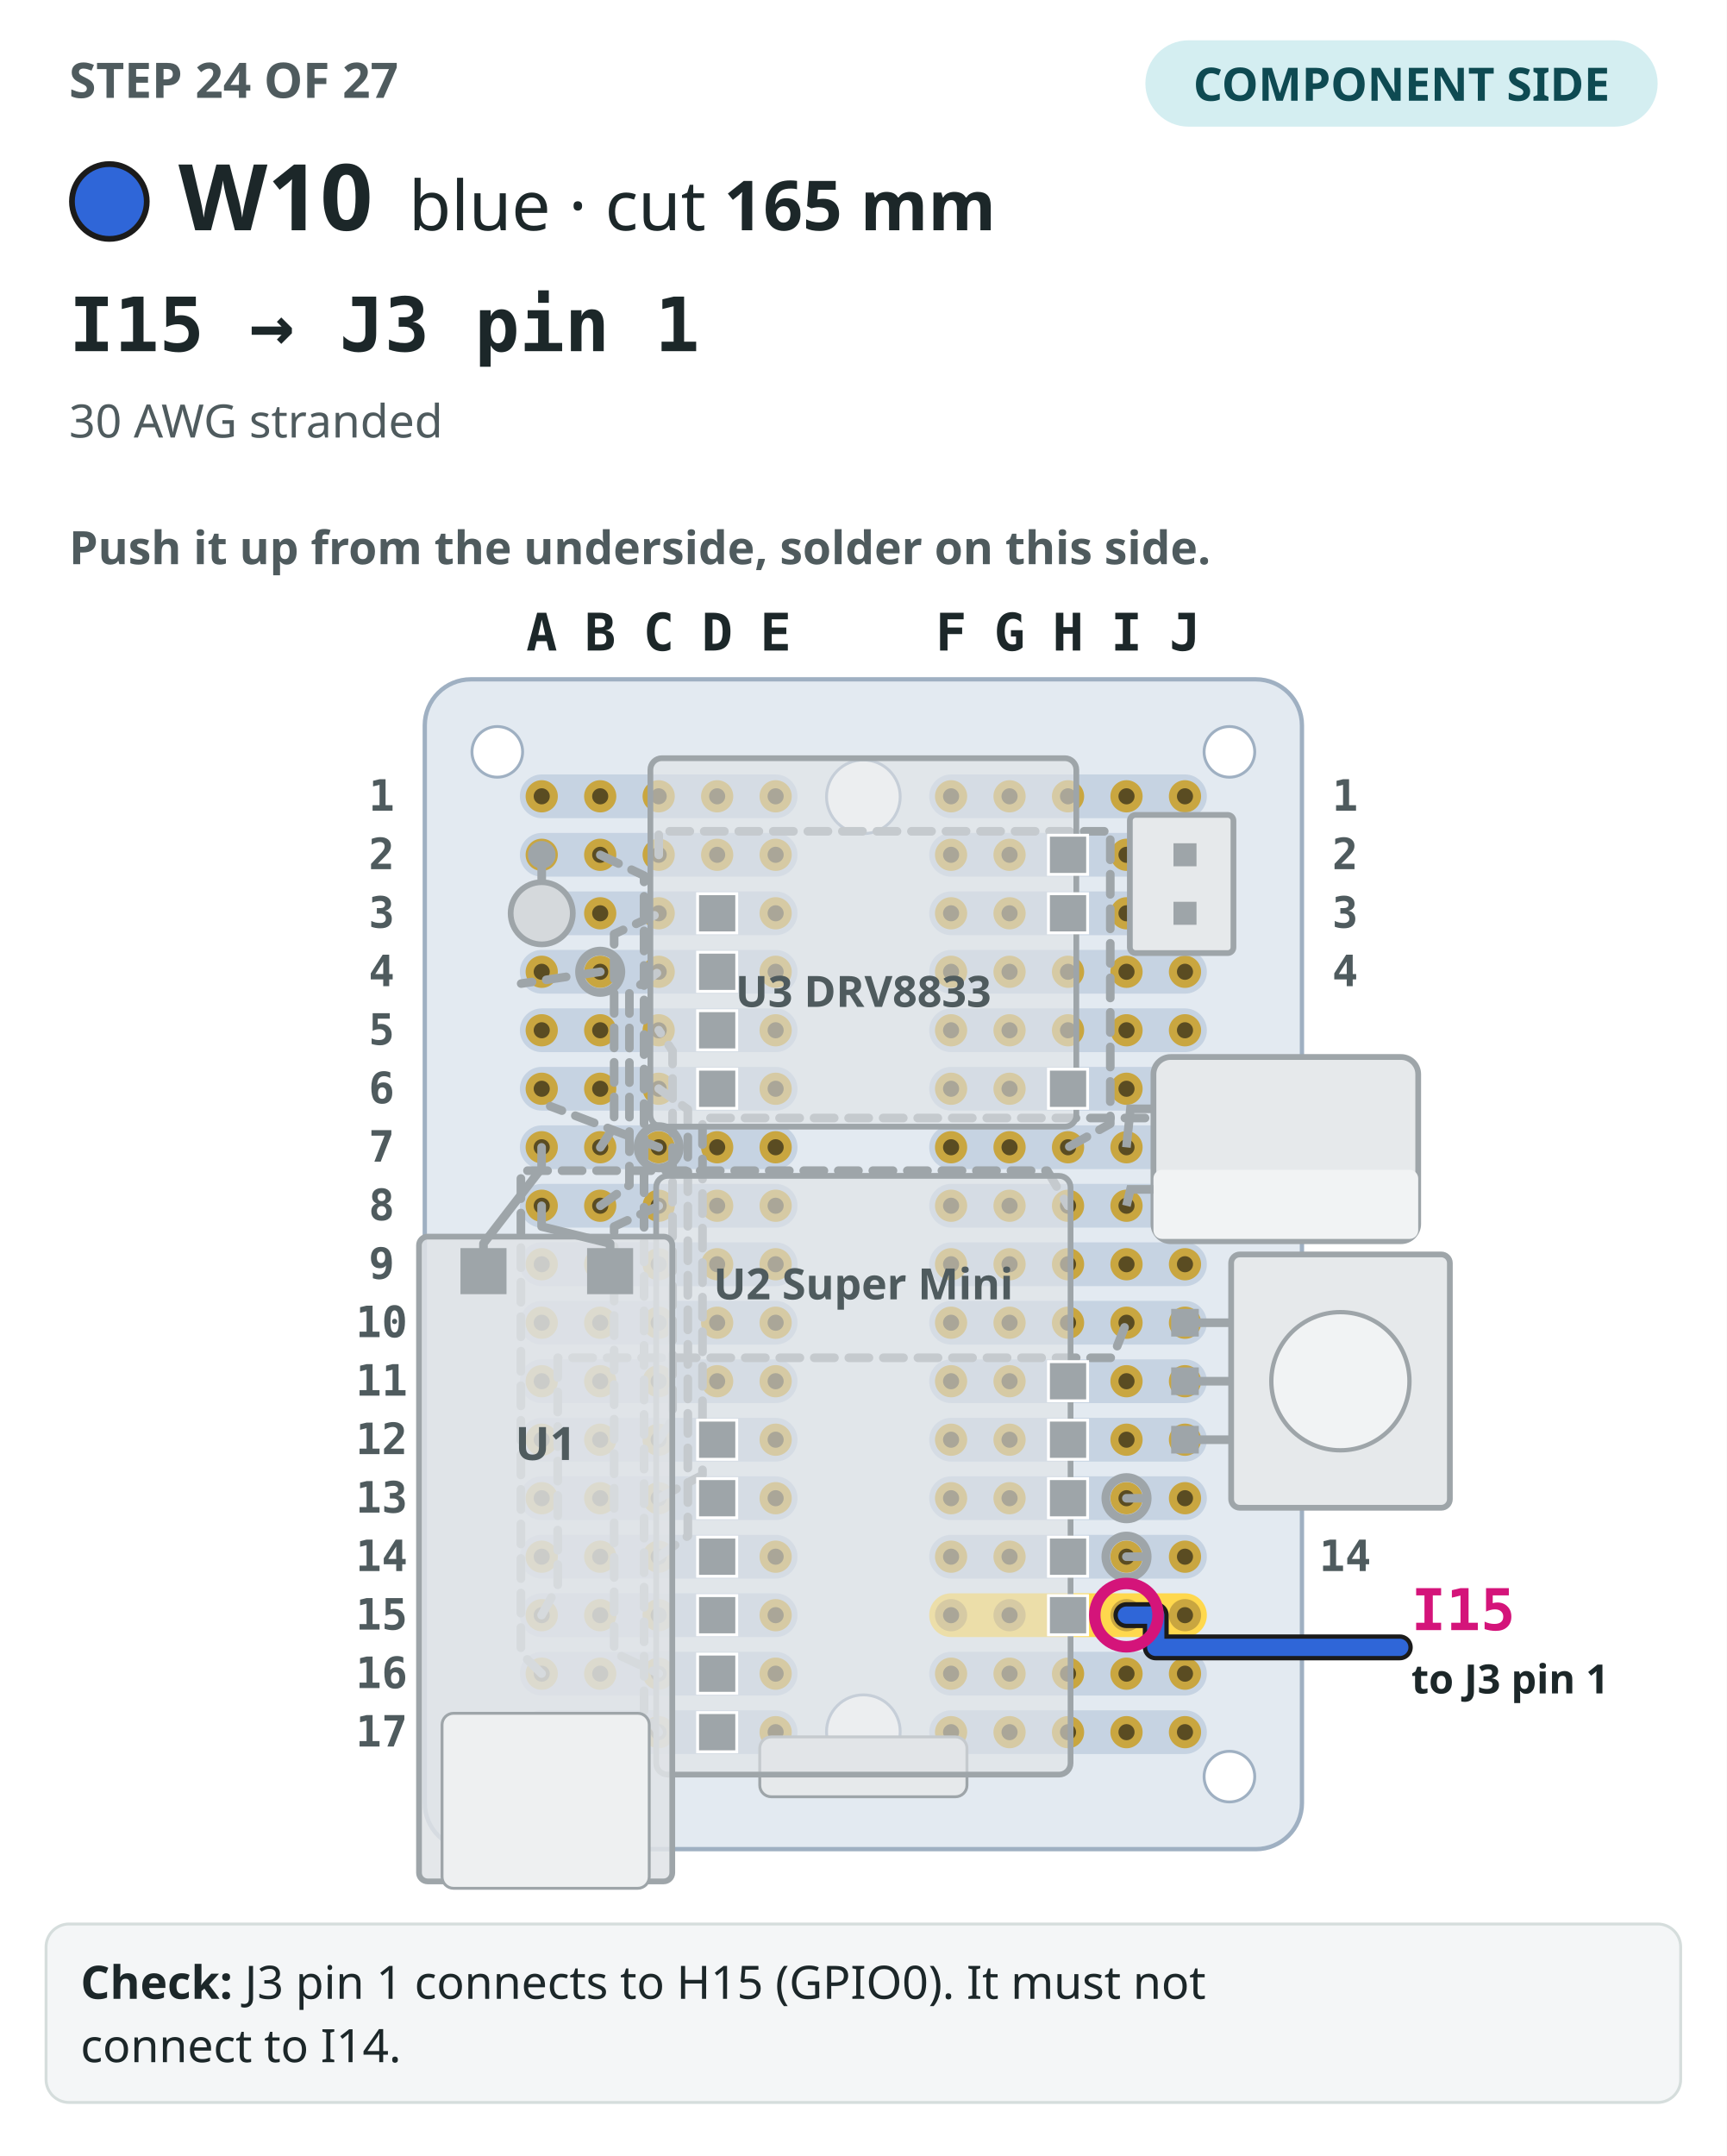
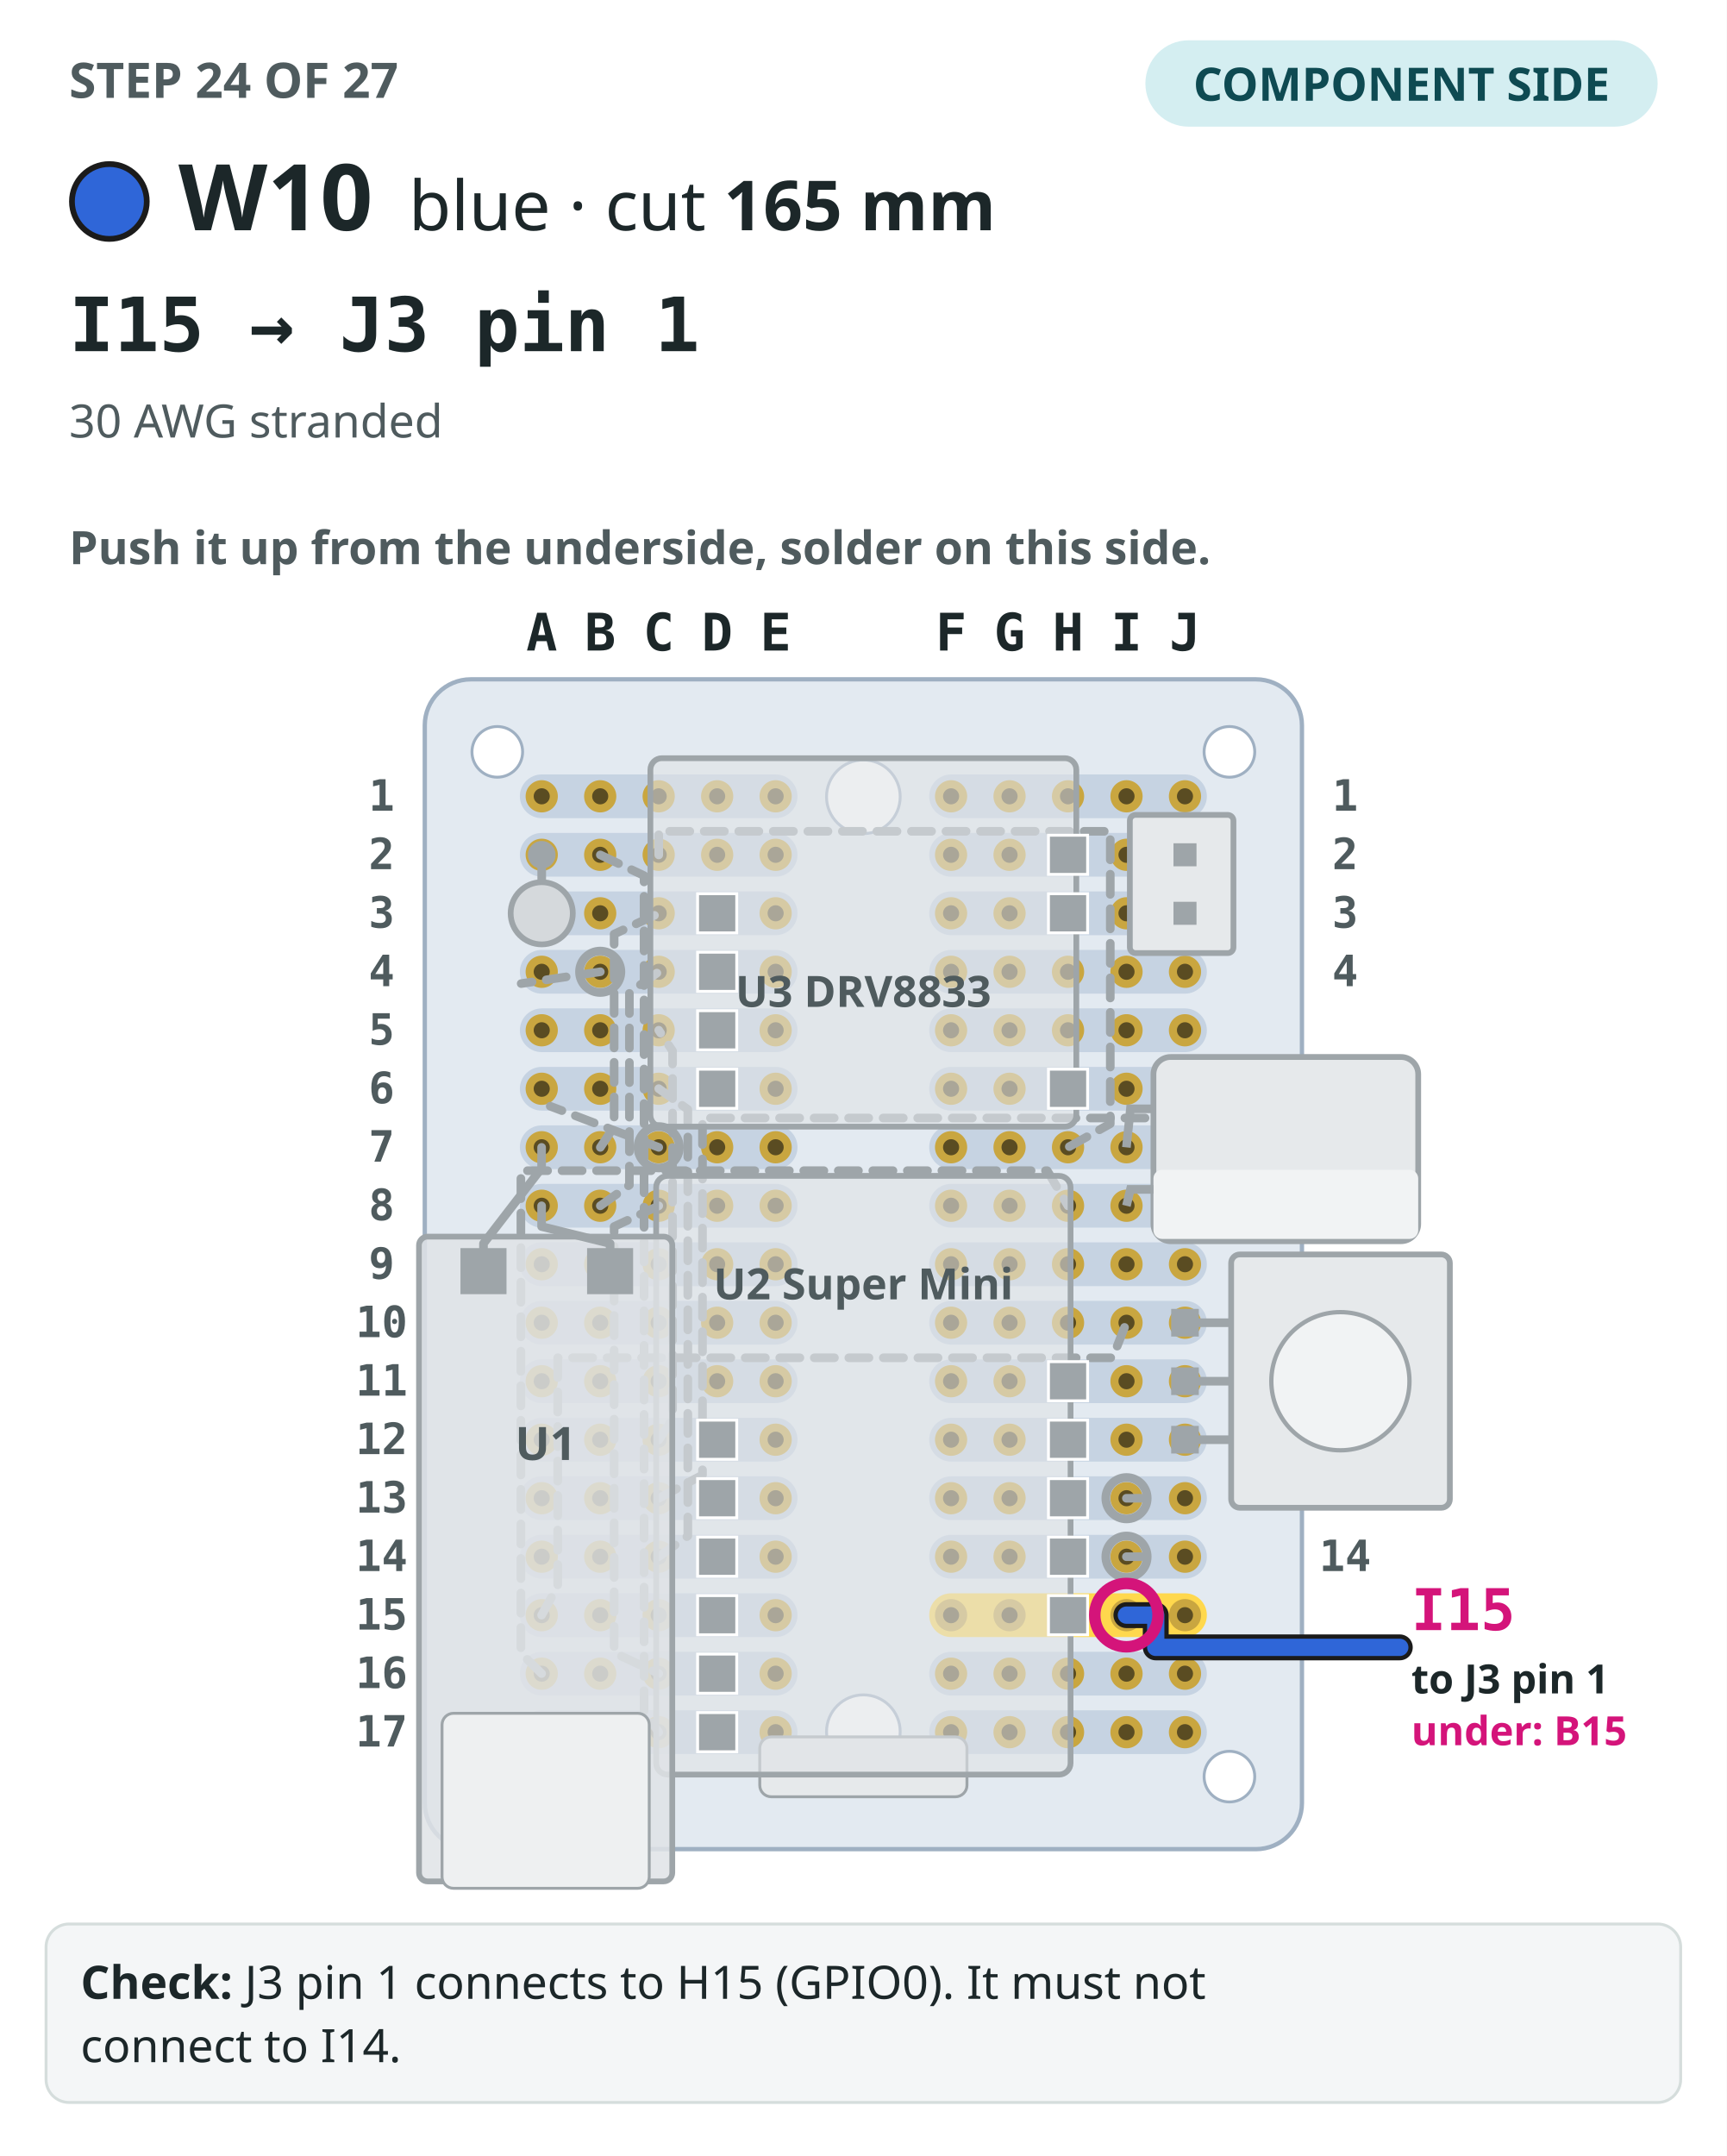
- <svg xmlns="http://www.w3.org/2000/svg" viewBox="0 0 600 749" role="img" aria-label="Step 24: The perfboard seen from the component side, column A on the left, with the 23 earlier steps drawn in grey. W10, blue, drawn bold from hole I15 off the board's right edge, labelled J3 pin 1.">
+ <svg xmlns="http://www.w3.org/2000/svg" viewBox="0 0 600 749" role="img" aria-label="Step 24: The perfboard seen from the component side, column A on the left, with the 23 earlier steps drawn in grey. W10, blue, drawn bold from hole I15 (printed B15 on the underside) off the board's right edge, labelled J3 pin 1.">
  <rect width="600" height="749" fill="#ffffff" />
  <text x="24" y="34" font-family="IBM Plex Sans,ui-sans-serif,system-ui,sans-serif" font-size="17" font-weight="700" fill="#4f5b5e">STEP 24 OF 27</text>
  <rect x="398" y="14" width="178" height="30" rx="15" fill="#d4eef1" />
  <text x="487" y="35" text-anchor="middle" font-family="IBM Plex Sans,ui-sans-serif,system-ui,sans-serif" font-size="16" font-weight="700" fill="#0e4a52">COMPONENT SIDE</text>
  <circle cx="38" cy="70" r="13" fill="#2f66d8" stroke="#1b1b1b" stroke-width="2" />
  <text x="62" y="80" font-family="IBM Plex Sans,ui-sans-serif,system-ui,sans-serif" font-size="32" font-weight="700" fill="#1c2729">W10</text>
  <text x="142" y="80" font-family="IBM Plex Sans,ui-sans-serif,system-ui,sans-serif" font-size="24" fill="#1c2729">blue · cut <tspan font-weight="700">165 mm</tspan>
  </text>
  <text x="24" y="122" font-family="IBM Plex Mono,ui-monospace,SFMono-Regular,Menlo,monospace" font-size="26" font-weight="700" fill="#1c2729">I15 → J3 pin 1</text>
  <text x="24" y="152" font-family="IBM Plex Sans,ui-sans-serif,system-ui,sans-serif" font-size="16" fill="#4f5b5e">30 AWG stranded</text>
  <text x="24" y="196" font-family="IBM Plex Sans,ui-sans-serif,system-ui,sans-serif" font-size="16" font-weight="600" fill="#4f5b5e">Push it up from the underside, solder on this side.</text>
  <rect x="147.6" y="236" width="304.8" height="406.4" rx="16" fill="#e3eaf1" stroke="#9fb0c2" stroke-width="1.5" />
  <rect x="180.64" y="269.04" width="96.48" height="15.2" rx="7.6" fill="#c6d3e2" />
  <rect x="322.88" y="269.04" width="96.48" height="15.2" rx="7.6" fill="#c6d3e2" />
  <rect x="180.64" y="289.36" width="96.48" height="15.2" rx="7.6" fill="#c6d3e2" />
  <rect x="322.88" y="289.36" width="96.48" height="15.2" rx="7.6" fill="#c6d3e2" />
  <rect x="180.64" y="309.68" width="96.48" height="15.2" rx="7.6" fill="#c6d3e2" />
  <rect x="322.88" y="309.68" width="96.48" height="15.2" rx="7.6" fill="#c6d3e2" />
  <rect x="180.64" y="330" width="96.48" height="15.2" rx="7.6" fill="#c6d3e2" />
  <rect x="322.88" y="330" width="96.48" height="15.2" rx="7.6" fill="#c6d3e2" />
  <rect x="180.64" y="350.32" width="96.48" height="15.2" rx="7.6" fill="#c6d3e2" />
  <rect x="322.88" y="350.32" width="96.48" height="15.2" rx="7.6" fill="#c6d3e2" />
  <rect x="180.64" y="370.64" width="96.48" height="15.2" rx="7.6" fill="#c6d3e2" />
  <rect x="322.88" y="370.64" width="96.48" height="15.2" rx="7.6" fill="#c6d3e2" />
  <rect x="180.64" y="390.96" width="96.48" height="15.2" rx="7.6" fill="#c6d3e2" />
  <rect x="322.88" y="390.96" width="96.48" height="15.2" rx="7.6" fill="#c6d3e2" />
  <rect x="180.64" y="411.28" width="96.48" height="15.2" rx="7.6" fill="#c6d3e2" />
  <rect x="322.88" y="411.28" width="96.48" height="15.2" rx="7.6" fill="#c6d3e2" />
  <rect x="180.64" y="431.6" width="96.48" height="15.2" rx="7.6" fill="#c6d3e2" />
  <rect x="322.88" y="431.6" width="96.48" height="15.2" rx="7.6" fill="#c6d3e2" />
  <rect x="180.64" y="451.92" width="96.48" height="15.2" rx="7.6" fill="#c6d3e2" />
  <rect x="322.88" y="451.92" width="96.48" height="15.2" rx="7.6" fill="#c6d3e2" />
  <rect x="180.64" y="472.24" width="96.48" height="15.2" rx="7.6" fill="#c6d3e2" />
  <rect x="322.88" y="472.24" width="96.48" height="15.2" rx="7.6" fill="#c6d3e2" />
  <rect x="180.64" y="492.56" width="96.48" height="15.2" rx="7.6" fill="#c6d3e2" />
  <rect x="322.88" y="492.56" width="96.48" height="15.2" rx="7.6" fill="#c6d3e2" />
  <rect x="180.64" y="512.88" width="96.48" height="15.2" rx="7.6" fill="#c6d3e2" />
  <rect x="322.88" y="512.88" width="96.48" height="15.2" rx="7.6" fill="#c6d3e2" />
  <rect x="180.64" y="533.2" width="96.48" height="15.2" rx="7.6" fill="#c6d3e2" />
  <rect x="322.88" y="533.2" width="96.48" height="15.2" rx="7.6" fill="#c6d3e2" />
  <rect x="180.64" y="553.52" width="96.48" height="15.2" rx="7.6" fill="#c6d3e2" />
  <rect x="322.88" y="553.52" width="96.48" height="15.2" rx="7.6" fill="#ffd84d" />
  <rect x="180.64" y="573.84" width="96.48" height="15.2" rx="7.6" fill="#c6d3e2" />
  <rect x="322.88" y="573.84" width="96.48" height="15.2" rx="7.6" fill="#c6d3e2" />
  <rect x="180.64" y="594.16" width="96.48" height="15.2" rx="7.6" fill="#c6d3e2" />
  <rect x="322.88" y="594.16" width="96.48" height="15.2" rx="7.6" fill="#c6d3e2" />
  <circle cx="300" cy="276.8" r="12.8" fill="#ffffff" stroke="#9fb0c2" />
  <circle cx="300" cy="601.6" r="12.8" fill="#ffffff" stroke="#9fb0c2" />
  <circle cx="172.8" cy="261.2" r="8.8" fill="#ffffff" stroke="#9fb0c2" />
  <circle cx="427.2" cy="261.2" r="8.8" fill="#ffffff" stroke="#9fb0c2" />
  <circle cx="172.8" cy="617.2" r="8.8" fill="#ffffff" stroke="#9fb0c2" />
  <circle cx="427.2" cy="617.2" r="8.8" fill="#ffffff" stroke="#9fb0c2" />
  <circle cx="188.24" cy="276.64" r="5.6" fill="#c9a640" />
  <circle cx="188.24" cy="276.64" r="2.8" fill="#5a4c22" />
  <circle cx="208.56" cy="276.64" r="5.6" fill="#c9a640" />
  <circle cx="208.56" cy="276.64" r="2.8" fill="#5a4c22" />
  <circle cx="228.88" cy="276.64" r="5.6" fill="#c9a640" />
  <circle cx="228.88" cy="276.64" r="2.8" fill="#5a4c22" />
  <circle cx="249.2" cy="276.64" r="5.6" fill="#c9a640" />
  <circle cx="249.2" cy="276.64" r="2.8" fill="#5a4c22" />
  <circle cx="269.52" cy="276.64" r="5.6" fill="#c9a640" />
  <circle cx="269.52" cy="276.64" r="2.8" fill="#5a4c22" />
  <circle cx="330.48" cy="276.64" r="5.6" fill="#c9a640" />
  <circle cx="330.48" cy="276.64" r="2.8" fill="#5a4c22" />
  <circle cx="350.8" cy="276.64" r="5.6" fill="#c9a640" />
  <circle cx="350.8" cy="276.64" r="2.8" fill="#5a4c22" />
  <circle cx="371.12" cy="276.64" r="5.6" fill="#c9a640" />
  <circle cx="371.12" cy="276.64" r="2.8" fill="#5a4c22" />
  <circle cx="391.44" cy="276.64" r="5.6" fill="#c9a640" />
  <circle cx="391.44" cy="276.64" r="2.8" fill="#5a4c22" />
  <circle cx="411.76" cy="276.64" r="5.6" fill="#c9a640" />
  <circle cx="411.76" cy="276.64" r="2.8" fill="#5a4c22" />
  <circle cx="188.24" cy="296.96" r="5.6" fill="#c9a640" />
  <circle cx="188.24" cy="296.96" r="2.8" fill="#5a4c22" />
  <circle cx="208.56" cy="296.96" r="5.6" fill="#c9a640" />
  <circle cx="208.56" cy="296.96" r="2.8" fill="#5a4c22" />
  <circle cx="228.88" cy="296.96" r="5.6" fill="#c9a640" />
  <circle cx="228.88" cy="296.96" r="2.8" fill="#5a4c22" />
  <circle cx="249.2" cy="296.96" r="5.6" fill="#c9a640" />
  <circle cx="249.2" cy="296.96" r="2.8" fill="#5a4c22" />
  <circle cx="269.52" cy="296.96" r="5.6" fill="#c9a640" />
  <circle cx="269.52" cy="296.96" r="2.8" fill="#5a4c22" />
  <circle cx="330.48" cy="296.96" r="5.6" fill="#c9a640" />
  <circle cx="330.48" cy="296.96" r="2.8" fill="#5a4c22" />
  <circle cx="350.8" cy="296.96" r="5.6" fill="#c9a640" />
  <circle cx="350.8" cy="296.96" r="2.8" fill="#5a4c22" />
  <circle cx="371.12" cy="296.96" r="5.6" fill="#c9a640" />
  <circle cx="371.12" cy="296.96" r="2.8" fill="#5a4c22" />
  <circle cx="391.44" cy="296.96" r="5.6" fill="#c9a640" />
  <circle cx="391.44" cy="296.96" r="2.8" fill="#5a4c22" />
  <circle cx="411.76" cy="296.96" r="5.6" fill="#c9a640" />
  <circle cx="411.76" cy="296.96" r="2.8" fill="#5a4c22" />
  <circle cx="188.24" cy="317.28" r="5.6" fill="#c9a640" />
  <circle cx="188.24" cy="317.28" r="2.8" fill="#5a4c22" />
  <circle cx="208.56" cy="317.28" r="5.6" fill="#c9a640" />
  <circle cx="208.56" cy="317.28" r="2.8" fill="#5a4c22" />
  <circle cx="228.88" cy="317.28" r="5.6" fill="#c9a640" />
  <circle cx="228.88" cy="317.28" r="2.8" fill="#5a4c22" />
  <circle cx="249.2" cy="317.28" r="5.6" fill="#c9a640" />
  <circle cx="249.2" cy="317.28" r="2.8" fill="#5a4c22" />
  <circle cx="269.52" cy="317.28" r="5.6" fill="#c9a640" />
  <circle cx="269.52" cy="317.28" r="2.8" fill="#5a4c22" />
  <circle cx="330.48" cy="317.28" r="5.6" fill="#c9a640" />
  <circle cx="330.48" cy="317.28" r="2.8" fill="#5a4c22" />
  <circle cx="350.8" cy="317.28" r="5.6" fill="#c9a640" />
  <circle cx="350.8" cy="317.28" r="2.8" fill="#5a4c22" />
  <circle cx="371.12" cy="317.28" r="5.6" fill="#c9a640" />
  <circle cx="371.12" cy="317.28" r="2.8" fill="#5a4c22" />
  <circle cx="391.44" cy="317.28" r="5.6" fill="#c9a640" />
  <circle cx="391.44" cy="317.28" r="2.8" fill="#5a4c22" />
  <circle cx="411.76" cy="317.28" r="5.6" fill="#c9a640" />
  <circle cx="411.76" cy="317.28" r="2.8" fill="#5a4c22" />
  <circle cx="188.24" cy="337.6" r="5.6" fill="#c9a640" />
  <circle cx="188.24" cy="337.6" r="2.8" fill="#5a4c22" />
  <circle cx="208.56" cy="337.6" r="5.6" fill="#c9a640" />
  <circle cx="208.56" cy="337.6" r="2.8" fill="#5a4c22" />
  <circle cx="228.88" cy="337.6" r="5.6" fill="#c9a640" />
  <circle cx="228.88" cy="337.6" r="2.8" fill="#5a4c22" />
  <circle cx="249.2" cy="337.6" r="5.6" fill="#c9a640" />
  <circle cx="249.2" cy="337.6" r="2.8" fill="#5a4c22" />
  <circle cx="269.52" cy="337.6" r="5.6" fill="#c9a640" />
  <circle cx="269.52" cy="337.6" r="2.8" fill="#5a4c22" />
  <circle cx="330.48" cy="337.6" r="5.6" fill="#c9a640" />
  <circle cx="330.48" cy="337.6" r="2.8" fill="#5a4c22" />
  <circle cx="350.8" cy="337.6" r="5.6" fill="#c9a640" />
  <circle cx="350.8" cy="337.6" r="2.8" fill="#5a4c22" />
  <circle cx="371.12" cy="337.6" r="5.6" fill="#c9a640" />
  <circle cx="371.12" cy="337.6" r="2.8" fill="#5a4c22" />
  <circle cx="391.44" cy="337.6" r="5.6" fill="#c9a640" />
  <circle cx="391.44" cy="337.6" r="2.8" fill="#5a4c22" />
  <circle cx="411.76" cy="337.6" r="5.6" fill="#c9a640" />
  <circle cx="411.76" cy="337.6" r="2.8" fill="#5a4c22" />
  <circle cx="188.24" cy="357.92" r="5.6" fill="#c9a640" />
  <circle cx="188.24" cy="357.92" r="2.8" fill="#5a4c22" />
  <circle cx="208.56" cy="357.92" r="5.6" fill="#c9a640" />
  <circle cx="208.56" cy="357.92" r="2.8" fill="#5a4c22" />
  <circle cx="228.88" cy="357.92" r="5.6" fill="#c9a640" />
  <circle cx="228.88" cy="357.92" r="2.8" fill="#5a4c22" />
  <circle cx="249.2" cy="357.92" r="5.6" fill="#c9a640" />
  <circle cx="249.2" cy="357.92" r="2.8" fill="#5a4c22" />
  <circle cx="269.52" cy="357.92" r="5.6" fill="#c9a640" />
  <circle cx="269.52" cy="357.92" r="2.8" fill="#5a4c22" />
  <circle cx="330.48" cy="357.92" r="5.6" fill="#c9a640" />
  <circle cx="330.48" cy="357.92" r="2.8" fill="#5a4c22" />
  <circle cx="350.8" cy="357.92" r="5.6" fill="#c9a640" />
  <circle cx="350.8" cy="357.92" r="2.8" fill="#5a4c22" />
  <circle cx="371.12" cy="357.92" r="5.6" fill="#c9a640" />
  <circle cx="371.12" cy="357.92" r="2.8" fill="#5a4c22" />
  <circle cx="391.44" cy="357.92" r="5.6" fill="#c9a640" />
  <circle cx="391.44" cy="357.92" r="2.8" fill="#5a4c22" />
  <circle cx="411.76" cy="357.92" r="5.6" fill="#c9a640" />
  <circle cx="411.76" cy="357.92" r="2.8" fill="#5a4c22" />
  <circle cx="188.24" cy="378.24" r="5.6" fill="#c9a640" />
  <circle cx="188.24" cy="378.24" r="2.8" fill="#5a4c22" />
  <circle cx="208.56" cy="378.24" r="5.6" fill="#c9a640" />
  <circle cx="208.56" cy="378.24" r="2.8" fill="#5a4c22" />
  <circle cx="228.88" cy="378.24" r="5.6" fill="#c9a640" />
  <circle cx="228.88" cy="378.24" r="2.8" fill="#5a4c22" />
  <circle cx="249.2" cy="378.24" r="5.6" fill="#c9a640" />
  <circle cx="249.2" cy="378.24" r="2.8" fill="#5a4c22" />
  <circle cx="269.52" cy="378.24" r="5.6" fill="#c9a640" />
  <circle cx="269.52" cy="378.24" r="2.8" fill="#5a4c22" />
  <circle cx="330.48" cy="378.24" r="5.6" fill="#c9a640" />
  <circle cx="330.48" cy="378.24" r="2.8" fill="#5a4c22" />
  <circle cx="350.8" cy="378.24" r="5.6" fill="#c9a640" />
  <circle cx="350.8" cy="378.24" r="2.8" fill="#5a4c22" />
  <circle cx="371.12" cy="378.24" r="5.6" fill="#c9a640" />
  <circle cx="371.12" cy="378.24" r="2.8" fill="#5a4c22" />
  <circle cx="391.44" cy="378.24" r="5.6" fill="#c9a640" />
  <circle cx="391.44" cy="378.24" r="2.8" fill="#5a4c22" />
  <circle cx="411.76" cy="378.24" r="5.6" fill="#c9a640" />
  <circle cx="411.76" cy="378.24" r="2.8" fill="#5a4c22" />
  <circle cx="188.24" cy="398.56" r="5.6" fill="#c9a640" />
  <circle cx="188.24" cy="398.56" r="2.8" fill="#5a4c22" />
  <circle cx="208.56" cy="398.56" r="5.6" fill="#c9a640" />
  <circle cx="208.56" cy="398.56" r="2.8" fill="#5a4c22" />
  <circle cx="228.88" cy="398.56" r="5.6" fill="#c9a640" />
  <circle cx="228.88" cy="398.56" r="2.8" fill="#5a4c22" />
  <circle cx="249.2" cy="398.56" r="5.6" fill="#c9a640" />
  <circle cx="249.2" cy="398.56" r="2.8" fill="#5a4c22" />
  <circle cx="269.52" cy="398.56" r="5.6" fill="#c9a640" />
  <circle cx="269.52" cy="398.56" r="2.8" fill="#5a4c22" />
  <circle cx="330.48" cy="398.56" r="5.6" fill="#c9a640" />
  <circle cx="330.48" cy="398.56" r="2.8" fill="#5a4c22" />
  <circle cx="350.8" cy="398.56" r="5.6" fill="#c9a640" />
  <circle cx="350.8" cy="398.56" r="2.8" fill="#5a4c22" />
  <circle cx="371.12" cy="398.56" r="5.6" fill="#c9a640" />
  <circle cx="371.12" cy="398.56" r="2.8" fill="#5a4c22" />
  <circle cx="391.44" cy="398.56" r="5.6" fill="#c9a640" />
  <circle cx="391.44" cy="398.56" r="2.8" fill="#5a4c22" />
  <circle cx="411.76" cy="398.56" r="5.6" fill="#c9a640" />
  <circle cx="411.76" cy="398.56" r="2.8" fill="#5a4c22" />
  <circle cx="188.24" cy="418.88" r="5.6" fill="#c9a640" />
  <circle cx="188.24" cy="418.88" r="2.8" fill="#5a4c22" />
  <circle cx="208.56" cy="418.88" r="5.6" fill="#c9a640" />
  <circle cx="208.56" cy="418.88" r="2.8" fill="#5a4c22" />
  <circle cx="228.88" cy="418.88" r="5.6" fill="#c9a640" />
  <circle cx="228.88" cy="418.88" r="2.8" fill="#5a4c22" />
  <circle cx="249.2" cy="418.88" r="5.6" fill="#c9a640" />
  <circle cx="249.2" cy="418.88" r="2.8" fill="#5a4c22" />
  <circle cx="269.52" cy="418.88" r="5.6" fill="#c9a640" />
  <circle cx="269.52" cy="418.88" r="2.8" fill="#5a4c22" />
  <circle cx="330.48" cy="418.88" r="5.6" fill="#c9a640" />
  <circle cx="330.48" cy="418.88" r="2.8" fill="#5a4c22" />
  <circle cx="350.8" cy="418.88" r="5.6" fill="#c9a640" />
  <circle cx="350.8" cy="418.88" r="2.8" fill="#5a4c22" />
  <circle cx="371.12" cy="418.88" r="5.6" fill="#c9a640" />
  <circle cx="371.12" cy="418.88" r="2.8" fill="#5a4c22" />
  <circle cx="391.44" cy="418.88" r="5.6" fill="#c9a640" />
  <circle cx="391.44" cy="418.88" r="2.8" fill="#5a4c22" />
  <circle cx="411.76" cy="418.88" r="5.6" fill="#c9a640" />
  <circle cx="411.76" cy="418.88" r="2.8" fill="#5a4c22" />
  <circle cx="188.24" cy="439.2" r="5.6" fill="#c9a640" />
  <circle cx="188.24" cy="439.2" r="2.8" fill="#5a4c22" />
  <circle cx="208.56" cy="439.2" r="5.6" fill="#c9a640" />
  <circle cx="208.56" cy="439.2" r="2.8" fill="#5a4c22" />
  <circle cx="228.88" cy="439.2" r="5.6" fill="#c9a640" />
  <circle cx="228.88" cy="439.2" r="2.8" fill="#5a4c22" />
  <circle cx="249.2" cy="439.2" r="5.6" fill="#c9a640" />
  <circle cx="249.2" cy="439.2" r="2.8" fill="#5a4c22" />
  <circle cx="269.52" cy="439.2" r="5.6" fill="#c9a640" />
  <circle cx="269.52" cy="439.2" r="2.8" fill="#5a4c22" />
  <circle cx="330.48" cy="439.2" r="5.6" fill="#c9a640" />
  <circle cx="330.48" cy="439.2" r="2.8" fill="#5a4c22" />
  <circle cx="350.8" cy="439.2" r="5.6" fill="#c9a640" />
  <circle cx="350.8" cy="439.2" r="2.8" fill="#5a4c22" />
  <circle cx="371.12" cy="439.2" r="5.6" fill="#c9a640" />
  <circle cx="371.12" cy="439.2" r="2.8" fill="#5a4c22" />
  <circle cx="391.44" cy="439.2" r="5.6" fill="#c9a640" />
  <circle cx="391.44" cy="439.2" r="2.8" fill="#5a4c22" />
  <circle cx="411.76" cy="439.2" r="5.6" fill="#c9a640" />
  <circle cx="411.76" cy="439.2" r="2.8" fill="#5a4c22" />
  <circle cx="188.24" cy="459.52" r="5.6" fill="#c9a640" />
  <circle cx="188.24" cy="459.52" r="2.8" fill="#5a4c22" />
  <circle cx="208.56" cy="459.52" r="5.6" fill="#c9a640" />
  <circle cx="208.56" cy="459.52" r="2.8" fill="#5a4c22" />
  <circle cx="228.88" cy="459.52" r="5.6" fill="#c9a640" />
  <circle cx="228.88" cy="459.52" r="2.8" fill="#5a4c22" />
  <circle cx="249.2" cy="459.52" r="5.6" fill="#c9a640" />
  <circle cx="249.2" cy="459.52" r="2.8" fill="#5a4c22" />
  <circle cx="269.52" cy="459.52" r="5.6" fill="#c9a640" />
  <circle cx="269.52" cy="459.52" r="2.8" fill="#5a4c22" />
  <circle cx="330.48" cy="459.52" r="5.6" fill="#c9a640" />
  <circle cx="330.48" cy="459.52" r="2.8" fill="#5a4c22" />
  <circle cx="350.8" cy="459.52" r="5.6" fill="#c9a640" />
  <circle cx="350.8" cy="459.52" r="2.8" fill="#5a4c22" />
  <circle cx="371.12" cy="459.52" r="5.6" fill="#c9a640" />
  <circle cx="371.12" cy="459.52" r="2.8" fill="#5a4c22" />
  <circle cx="391.44" cy="459.52" r="5.6" fill="#c9a640" />
  <circle cx="391.44" cy="459.52" r="2.8" fill="#5a4c22" />
  <circle cx="411.76" cy="459.52" r="5.6" fill="#c9a640" />
  <circle cx="411.76" cy="459.52" r="2.8" fill="#5a4c22" />
  <circle cx="188.24" cy="479.84" r="5.6" fill="#c9a640" />
  <circle cx="188.24" cy="479.84" r="2.8" fill="#5a4c22" />
  <circle cx="208.56" cy="479.84" r="5.6" fill="#c9a640" />
  <circle cx="208.56" cy="479.84" r="2.8" fill="#5a4c22" />
  <circle cx="228.88" cy="479.84" r="5.6" fill="#c9a640" />
  <circle cx="228.88" cy="479.84" r="2.8" fill="#5a4c22" />
  <circle cx="249.2" cy="479.84" r="5.6" fill="#c9a640" />
  <circle cx="249.2" cy="479.84" r="2.8" fill="#5a4c22" />
  <circle cx="269.52" cy="479.84" r="5.6" fill="#c9a640" />
  <circle cx="269.52" cy="479.84" r="2.8" fill="#5a4c22" />
  <circle cx="330.48" cy="479.84" r="5.6" fill="#c9a640" />
  <circle cx="330.48" cy="479.84" r="2.8" fill="#5a4c22" />
  <circle cx="350.8" cy="479.84" r="5.6" fill="#c9a640" />
  <circle cx="350.8" cy="479.84" r="2.8" fill="#5a4c22" />
  <circle cx="371.12" cy="479.84" r="5.6" fill="#c9a640" />
  <circle cx="371.12" cy="479.84" r="2.8" fill="#5a4c22" />
  <circle cx="391.44" cy="479.84" r="5.6" fill="#c9a640" />
  <circle cx="391.44" cy="479.84" r="2.8" fill="#5a4c22" />
  <circle cx="411.76" cy="479.84" r="5.6" fill="#c9a640" />
  <circle cx="411.76" cy="479.84" r="2.8" fill="#5a4c22" />
  <circle cx="188.24" cy="500.16" r="5.6" fill="#c9a640" />
  <circle cx="188.24" cy="500.16" r="2.8" fill="#5a4c22" />
  <circle cx="208.56" cy="500.16" r="5.6" fill="#c9a640" />
  <circle cx="208.56" cy="500.16" r="2.8" fill="#5a4c22" />
  <circle cx="228.88" cy="500.16" r="5.6" fill="#c9a640" />
  <circle cx="228.88" cy="500.16" r="2.8" fill="#5a4c22" />
  <circle cx="249.2" cy="500.16" r="5.6" fill="#c9a640" />
  <circle cx="249.2" cy="500.16" r="2.8" fill="#5a4c22" />
  <circle cx="269.52" cy="500.16" r="5.6" fill="#c9a640" />
  <circle cx="269.52" cy="500.16" r="2.8" fill="#5a4c22" />
  <circle cx="330.48" cy="500.16" r="5.6" fill="#c9a640" />
  <circle cx="330.48" cy="500.16" r="2.8" fill="#5a4c22" />
  <circle cx="350.8" cy="500.16" r="5.6" fill="#c9a640" />
  <circle cx="350.8" cy="500.16" r="2.8" fill="#5a4c22" />
  <circle cx="371.12" cy="500.16" r="5.6" fill="#c9a640" />
  <circle cx="371.12" cy="500.16" r="2.8" fill="#5a4c22" />
  <circle cx="391.44" cy="500.16" r="5.6" fill="#c9a640" />
  <circle cx="391.44" cy="500.16" r="2.8" fill="#5a4c22" />
  <circle cx="411.76" cy="500.16" r="5.6" fill="#c9a640" />
  <circle cx="411.76" cy="500.16" r="2.8" fill="#5a4c22" />
  <circle cx="188.24" cy="520.48" r="5.6" fill="#c9a640" />
  <circle cx="188.24" cy="520.48" r="2.8" fill="#5a4c22" />
  <circle cx="208.56" cy="520.48" r="5.6" fill="#c9a640" />
  <circle cx="208.56" cy="520.48" r="2.8" fill="#5a4c22" />
  <circle cx="228.88" cy="520.48" r="5.6" fill="#c9a640" />
  <circle cx="228.88" cy="520.48" r="2.8" fill="#5a4c22" />
  <circle cx="249.2" cy="520.48" r="5.6" fill="#c9a640" />
  <circle cx="249.2" cy="520.48" r="2.8" fill="#5a4c22" />
  <circle cx="269.52" cy="520.48" r="5.6" fill="#c9a640" />
  <circle cx="269.52" cy="520.48" r="2.8" fill="#5a4c22" />
  <circle cx="330.48" cy="520.48" r="5.6" fill="#c9a640" />
  <circle cx="330.48" cy="520.48" r="2.8" fill="#5a4c22" />
  <circle cx="350.8" cy="520.48" r="5.6" fill="#c9a640" />
  <circle cx="350.8" cy="520.48" r="2.8" fill="#5a4c22" />
  <circle cx="371.12" cy="520.48" r="5.6" fill="#c9a640" />
  <circle cx="371.12" cy="520.48" r="2.8" fill="#5a4c22" />
  <circle cx="391.44" cy="520.48" r="5.6" fill="#c9a640" />
  <circle cx="391.44" cy="520.48" r="2.8" fill="#5a4c22" />
  <circle cx="411.76" cy="520.48" r="5.6" fill="#c9a640" />
  <circle cx="411.76" cy="520.48" r="2.8" fill="#5a4c22" />
  <circle cx="188.24" cy="540.8" r="5.6" fill="#c9a640" />
  <circle cx="188.24" cy="540.8" r="2.8" fill="#5a4c22" />
  <circle cx="208.56" cy="540.8" r="5.6" fill="#c9a640" />
  <circle cx="208.56" cy="540.8" r="2.8" fill="#5a4c22" />
  <circle cx="228.88" cy="540.8" r="5.6" fill="#c9a640" />
  <circle cx="228.88" cy="540.8" r="2.8" fill="#5a4c22" />
  <circle cx="249.2" cy="540.8" r="5.6" fill="#c9a640" />
  <circle cx="249.2" cy="540.8" r="2.8" fill="#5a4c22" />
  <circle cx="269.52" cy="540.8" r="5.6" fill="#c9a640" />
  <circle cx="269.52" cy="540.8" r="2.8" fill="#5a4c22" />
  <circle cx="330.48" cy="540.8" r="5.6" fill="#c9a640" />
  <circle cx="330.48" cy="540.8" r="2.8" fill="#5a4c22" />
  <circle cx="350.8" cy="540.8" r="5.6" fill="#c9a640" />
  <circle cx="350.8" cy="540.8" r="2.8" fill="#5a4c22" />
  <circle cx="371.12" cy="540.8" r="5.6" fill="#c9a640" />
  <circle cx="371.12" cy="540.8" r="2.8" fill="#5a4c22" />
  <circle cx="391.44" cy="540.8" r="5.6" fill="#c9a640" />
  <circle cx="391.44" cy="540.8" r="2.8" fill="#5a4c22" />
  <circle cx="411.76" cy="540.8" r="5.6" fill="#c9a640" />
  <circle cx="411.76" cy="540.8" r="2.8" fill="#5a4c22" />
  <circle cx="188.24" cy="561.12" r="5.6" fill="#c9a640" />
  <circle cx="188.24" cy="561.12" r="2.8" fill="#5a4c22" />
  <circle cx="208.56" cy="561.12" r="5.6" fill="#c9a640" />
  <circle cx="208.56" cy="561.12" r="2.8" fill="#5a4c22" />
  <circle cx="228.88" cy="561.12" r="5.6" fill="#c9a640" />
  <circle cx="228.88" cy="561.12" r="2.8" fill="#5a4c22" />
  <circle cx="249.2" cy="561.12" r="5.6" fill="#c9a640" />
  <circle cx="249.2" cy="561.12" r="2.8" fill="#5a4c22" />
  <circle cx="269.52" cy="561.12" r="5.6" fill="#c9a640" />
  <circle cx="269.52" cy="561.12" r="2.8" fill="#5a4c22" />
  <circle cx="330.48" cy="561.12" r="5.6" fill="#c9a640" />
  <circle cx="330.48" cy="561.12" r="2.8" fill="#5a4c22" />
  <circle cx="350.8" cy="561.12" r="5.6" fill="#c9a640" />
  <circle cx="350.8" cy="561.12" r="2.8" fill="#5a4c22" />
  <circle cx="371.12" cy="561.12" r="5.6" fill="#c9a640" />
  <circle cx="371.12" cy="561.12" r="2.8" fill="#5a4c22" />
  <circle cx="391.44" cy="561.12" r="5.6" fill="#c9a640" />
  <circle cx="391.44" cy="561.12" r="2.8" fill="#5a4c22" />
  <circle cx="411.76" cy="561.12" r="5.6" fill="#c9a640" />
  <circle cx="411.76" cy="561.12" r="2.8" fill="#5a4c22" />
  <circle cx="188.24" cy="581.44" r="5.6" fill="#c9a640" />
  <circle cx="188.24" cy="581.44" r="2.8" fill="#5a4c22" />
  <circle cx="208.56" cy="581.44" r="5.6" fill="#c9a640" />
  <circle cx="208.56" cy="581.44" r="2.8" fill="#5a4c22" />
  <circle cx="228.88" cy="581.44" r="5.6" fill="#c9a640" />
  <circle cx="228.88" cy="581.44" r="2.8" fill="#5a4c22" />
  <circle cx="249.2" cy="581.44" r="5.6" fill="#c9a640" />
  <circle cx="249.2" cy="581.44" r="2.8" fill="#5a4c22" />
  <circle cx="269.52" cy="581.44" r="5.6" fill="#c9a640" />
  <circle cx="269.52" cy="581.44" r="2.8" fill="#5a4c22" />
  <circle cx="330.48" cy="581.44" r="5.6" fill="#c9a640" />
  <circle cx="330.48" cy="581.44" r="2.8" fill="#5a4c22" />
  <circle cx="350.8" cy="581.44" r="5.6" fill="#c9a640" />
  <circle cx="350.8" cy="581.44" r="2.8" fill="#5a4c22" />
  <circle cx="371.12" cy="581.44" r="5.6" fill="#c9a640" />
  <circle cx="371.12" cy="581.44" r="2.8" fill="#5a4c22" />
  <circle cx="391.44" cy="581.44" r="5.6" fill="#c9a640" />
  <circle cx="391.44" cy="581.44" r="2.8" fill="#5a4c22" />
  <circle cx="411.76" cy="581.44" r="5.6" fill="#c9a640" />
  <circle cx="411.76" cy="581.44" r="2.8" fill="#5a4c22" />
  <circle cx="188.24" cy="601.76" r="5.6" fill="#c9a640" />
  <circle cx="188.24" cy="601.76" r="2.8" fill="#5a4c22" />
  <circle cx="208.56" cy="601.76" r="5.6" fill="#c9a640" />
  <circle cx="208.56" cy="601.76" r="2.8" fill="#5a4c22" />
  <circle cx="228.88" cy="601.76" r="5.6" fill="#c9a640" />
  <circle cx="228.88" cy="601.76" r="2.8" fill="#5a4c22" />
  <circle cx="249.2" cy="601.76" r="5.6" fill="#c9a640" />
  <circle cx="249.2" cy="601.76" r="2.8" fill="#5a4c22" />
  <circle cx="269.52" cy="601.76" r="5.6" fill="#c9a640" />
  <circle cx="269.52" cy="601.76" r="2.8" fill="#5a4c22" />
  <circle cx="330.48" cy="601.76" r="5.6" fill="#c9a640" />
  <circle cx="330.48" cy="601.76" r="2.8" fill="#5a4c22" />
  <circle cx="350.8" cy="601.76" r="5.6" fill="#c9a640" />
  <circle cx="350.8" cy="601.76" r="2.8" fill="#5a4c22" />
  <circle cx="371.12" cy="601.76" r="5.6" fill="#c9a640" />
  <circle cx="371.12" cy="601.76" r="2.8" fill="#5a4c22" />
  <circle cx="391.44" cy="601.76" r="5.6" fill="#c9a640" />
  <circle cx="391.44" cy="601.76" r="2.8" fill="#5a4c22" />
  <circle cx="411.76" cy="601.76" r="5.6" fill="#c9a640" />
  <circle cx="411.76" cy="601.76" r="2.8" fill="#5a4c22" />
  <polyline points="208.6,398.6 213.4,391.4 213.4,324.5 228.9,317.3" fill="none" stroke="#9ea5a9" stroke-width="3" stroke-dasharray="7 5" stroke-linecap="round" stroke-linejoin="round" />
  <polyline points="208.6,418.9 218.7,411.7 218.7,344.8 228.9,337.6" fill="none" stroke="#9ea5a9" stroke-width="3" stroke-dasharray="7 5" stroke-linecap="round" stroke-linejoin="round" />
  <polyline points="228.9,500.2 233.7,493.0 233.7,365.1 228.9,357.9" fill="none" stroke="#9ea5a9" stroke-width="3" stroke-dasharray="7 5" stroke-linecap="round" stroke-linejoin="round" />
  <polyline points="228.9,540.8 239.0,533.6 239.0,385.4 228.9,378.2" fill="none" stroke="#9ea5a9" stroke-width="3" stroke-dasharray="7 5" stroke-linecap="round" stroke-linejoin="round" />
  <polyline points="228.9,418.9 213.4,426.1 213.4,574.2 228.9,581.4" fill="none" stroke="#9ea5a9" stroke-width="3" stroke-dasharray="7 5" stroke-linecap="round" stroke-linejoin="round" />
  <polyline points="228.9,297.0 228.9,288.8 385.8,288.8 385.8,390.4 371.1,398.6" fill="none" stroke="#9ea5a9" stroke-width="3" stroke-dasharray="7 5" stroke-linecap="round" stroke-linejoin="round" />
  <polyline points="188.2,561.1 193.8,551.0 193.8,471.7 386.6,471.7 391.4,459.5" fill="none" stroke="#9ea5a9" stroke-width="3" stroke-dasharray="7 5" stroke-linecap="round" stroke-linejoin="round" />
  <polyline points="228.9,520.5 244.1,512.4 244.1,388.4 411.8,388.4 411.8,378.2" fill="none" stroke="#9ea5a9" stroke-width="3" stroke-dasharray="7 5" stroke-linecap="round" stroke-linejoin="round" />
  <polyline points="208.6,297.0 223.8,304.2 223.8,594.6 228.9,601.8" fill="none" stroke="#9ea5a9" stroke-width="3" stroke-dasharray="7 5" stroke-linecap="round" stroke-linejoin="round" />
  <polyline points="188.2,581.4 181.0,574.3 181.0,406.7 363.9,406.7 371.1,418.9" fill="none" stroke="#9ea5a9" stroke-width="3" stroke-dasharray="7 5" stroke-linecap="round" stroke-linejoin="round" />
  <line x1="188.24" y1="317.28" x2="188.24" y2="296.96" stroke="#9ea5a9" stroke-width="3" />
  <circle cx="188.24" cy="317.28" r="10.8" fill="#d5d9dc" stroke="#9ea5a9" stroke-width="2" />
  <circle cx="188.24" cy="296.96" r="4.8" fill="#9ea5a9" />
  <rect x="392.6" y="283.1" width="36.0" height="48.0" rx="2" fill="#e6e9eb" stroke="#9ea5a9" stroke-width="2" />
  <rect x="407.76" y="292.96" width="8" height="8" fill="#9ea5a9" />
  <rect x="407.76" y="313.28" width="8" height="8" fill="#9ea5a9" />
  <rect x="427.8" y="435.8" width="76.0" height="88.0" rx="3" fill="#e6e9eb" fill-opacity="1" stroke="#9ea5a9" stroke-width="2" />
  <circle cx="465.76" cy="479.84" r="24" fill="#f1f3f4" stroke="#9ea5a9" stroke-width="1.5" />
  <line x1="411.76" y1="459.52" x2="427.76" y2="459.52" stroke="#9ea5a9" stroke-width="3" />
  <rect x="406.96" y="454.72" width="9.6" height="9.6" fill="#9ea5a9" />
  <line x1="411.76" y1="479.84" x2="427.76" y2="479.84" stroke="#9ea5a9" stroke-width="3" />
  <rect x="406.96" y="475.04" width="9.6" height="9.6" fill="#9ea5a9" />
  <line x1="411.76" y1="500.16" x2="427.76" y2="500.16" stroke="#9ea5a9" stroke-width="3" />
  <rect x="406.96" y="495.36" width="9.6" height="9.6" fill="#9ea5a9" />
  <rect x="400.8" y="367.2" width="92.0" height="64.0" rx="6" fill="#e6e9eb" stroke="#9ea5a9" stroke-width="2" />
  <rect x="400.8" y="406.4" width="92.0" height="24.0" rx="3" fill="#f1f3f4" />
  <polyline points="400.8,385.2 392.8,385.2 391.4,398.6" fill="none" stroke="#9ea5a9" stroke-width="3" />
  <polyline points="400.8,413.2 392.8,413.2 391.4,418.9" fill="none" stroke="#9ea5a9" stroke-width="3" />
  <rect x="226.0" y="263.4" width="148.0" height="128.0" rx="4" fill="#dfe3e6" fill-opacity="0.6" stroke="#9ea5a9" stroke-width="2" />
  <rect x="242.4" y="310.48" width="13.6" height="13.6" fill="#9ea5a9" stroke="#fff" stroke-width="1" />
  <rect x="242.4" y="330.8" width="13.6" height="13.6" fill="#9ea5a9" stroke="#fff" stroke-width="1" />
  <rect x="242.4" y="351.12" width="13.6" height="13.6" fill="#9ea5a9" stroke="#fff" stroke-width="1" />
  <rect x="242.4" y="371.44" width="13.6" height="13.6" fill="#9ea5a9" stroke="#fff" stroke-width="1" />
  <rect x="364.32" y="290.16" width="13.6" height="13.6" fill="#9ea5a9" stroke="#fff" stroke-width="1" />
  <rect x="364.32" y="310.48" width="13.6" height="13.6" fill="#9ea5a9" stroke="#fff" stroke-width="1" />
  <rect x="364.32" y="371.44" width="13.6" height="13.6" fill="#9ea5a9" stroke="#fff" stroke-width="1" />
  <text x="300" y="349.792" text-anchor="middle" font-family="IBM Plex Sans,ui-sans-serif,system-ui,sans-serif" font-size="15" font-weight="700" fill="#4f5b5e">U3 DRV8833</text>
  <rect x="264.0" y="603.4" width="72.0" height="20.8" rx="4" fill="#e6e9eb" stroke="#9ea5a9" />
  <rect x="228.0" y="408.5" width="144.0" height="208.0" rx="4" fill="#dfe3e6" fill-opacity="0.6" stroke="#9ea5a9" stroke-width="2" />
  <rect x="242.4" y="493.36" width="13.6" height="13.6" fill="#9ea5a9" stroke="#fff" stroke-width="1" />
  <rect x="242.4" y="513.68" width="13.6" height="13.6" fill="#9ea5a9" stroke="#fff" stroke-width="1" />
  <rect x="242.4" y="534" width="13.6" height="13.6" fill="#9ea5a9" stroke="#fff" stroke-width="1" />
  <rect x="242.4" y="554.32" width="13.6" height="13.6" fill="#9ea5a9" stroke="#fff" stroke-width="1" />
  <rect x="242.4" y="574.64" width="13.6" height="13.6" fill="#9ea5a9" stroke="#fff" stroke-width="1" />
  <rect x="242.4" y="594.96" width="13.6" height="13.6" fill="#9ea5a9" stroke="#fff" stroke-width="1" />
  <rect x="364.32" y="473.04" width="13.6" height="13.6" fill="#9ea5a9" stroke="#fff" stroke-width="1" />
  <rect x="364.32" y="493.36" width="13.6" height="13.6" fill="#9ea5a9" stroke="#fff" stroke-width="1" />
  <rect x="364.32" y="513.68" width="13.6" height="13.6" fill="#9ea5a9" stroke="#fff" stroke-width="1" />
  <rect x="364.32" y="534" width="13.6" height="13.6" fill="#9ea5a9" stroke="#fff" stroke-width="1" />
  <rect x="364.32" y="554.32" width="13.6" height="13.6" fill="#9ea5a9" stroke="#fff" stroke-width="1" />
  <text x="300" y="451.392" text-anchor="middle" font-family="IBM Plex Sans,ui-sans-serif,system-ui,sans-serif" font-size="15" font-weight="700" fill="#4f5b5e">U2 Super Mini</text>
  <rect x="145.6" y="429.6" width="88.0" height="224.0" rx="3" fill="#dfe3e6" fill-opacity="0.85" stroke="#9ea5a9" stroke-width="2" />
  <rect x="153.6" y="595.2" width="72.0" height="60.8" rx="4" fill="#eef0f1" stroke="#9ea5a9" />
  <rect x="160.0" y="433.6" width="16.0" height="16.0" fill="#9ea5a9" />
  <rect x="204.0" y="433.6" width="16.0" height="16.0" fill="#9ea5a9" />
  <text x="189.6" y="507.2" text-anchor="middle" font-family="IBM Plex Sans,ui-sans-serif,system-ui,sans-serif" font-size="16" font-weight="700" fill="#4f5b5e">U1</text>
  <polyline points="168.0,441.6 168.0,432.0 188.2,405.8 188.2,398.6" fill="none" stroke="#9ea5a9" stroke-width="3" stroke-linecap="round" stroke-linejoin="round" />
  <polyline points="212.0,441.6 212.0,432.0 188.2,426.1 188.2,418.9" fill="none" stroke="#9ea5a9" stroke-width="3" stroke-linecap="round" stroke-linejoin="round" />
  <circle cx="228.88" cy="398.56" r="7.2" fill="none" stroke="#9ea5a9" stroke-width="3" />
  <polyline points="228.9,398.6 191.2,384.3" fill="none" stroke="#9ea5a9" stroke-width="3" stroke-dasharray="7 5" stroke-linecap="round" stroke-linejoin="round" />
  <circle cx="208.56" cy="337.6" r="7.2" fill="none" stroke="#9ea5a9" stroke-width="3" />
  <polyline points="208.6,337.6 181.1,341.7" fill="none" stroke="#9ea5a9" stroke-width="3" stroke-dasharray="7 5" stroke-linecap="round" stroke-linejoin="round" />
  <circle cx="391.44" cy="540.8" r="7.2" fill="none" stroke="#9ea5a9" stroke-width="3" />
  <polyline points="391.4,540.8 396.5,540.8" fill="none" stroke="#9ea5a9" stroke-width="3" stroke-dasharray="7 5" stroke-linecap="round" stroke-linejoin="round" />
  <circle cx="391.44" cy="520.48" r="7.2" fill="none" stroke="#9ea5a9" stroke-width="3" />
  <polyline points="391.4,520.5 396.5,520.5" fill="none" stroke="#9ea5a9" stroke-width="3" stroke-dasharray="7 5" stroke-linecap="round" stroke-linejoin="round" />
  <text x="188.24" y="226" text-anchor="middle" font-family="IBM Plex Mono,ui-monospace,SFMono-Regular,Menlo,monospace" font-size="18" font-weight="700" fill="#1c2729">A</text>
  <text x="208.56" y="226" text-anchor="middle" font-family="IBM Plex Mono,ui-monospace,SFMono-Regular,Menlo,monospace" font-size="18" font-weight="700" fill="#1c2729">B</text>
  <text x="228.88" y="226" text-anchor="middle" font-family="IBM Plex Mono,ui-monospace,SFMono-Regular,Menlo,monospace" font-size="18" font-weight="700" fill="#1c2729">C</text>
  <text x="249.2" y="226" text-anchor="middle" font-family="IBM Plex Mono,ui-monospace,SFMono-Regular,Menlo,monospace" font-size="18" font-weight="700" fill="#1c2729">D</text>
  <text x="269.52" y="226" text-anchor="middle" font-family="IBM Plex Mono,ui-monospace,SFMono-Regular,Menlo,monospace" font-size="18" font-weight="700" fill="#1c2729">E</text>
  <text x="330.48" y="226" text-anchor="middle" font-family="IBM Plex Mono,ui-monospace,SFMono-Regular,Menlo,monospace" font-size="18" font-weight="700" fill="#1c2729">F</text>
  <text x="350.8" y="226" text-anchor="middle" font-family="IBM Plex Mono,ui-monospace,SFMono-Regular,Menlo,monospace" font-size="18" font-weight="700" fill="#1c2729">G</text>
  <text x="371.12" y="226" text-anchor="middle" font-family="IBM Plex Mono,ui-monospace,SFMono-Regular,Menlo,monospace" font-size="18" font-weight="700" fill="#1c2729">H</text>
  <text x="391.44" y="226" text-anchor="middle" font-family="IBM Plex Mono,ui-monospace,SFMono-Regular,Menlo,monospace" font-size="18" font-weight="700" fill="#1c2729">I</text>
  <text x="411.76" y="226" text-anchor="middle" font-family="IBM Plex Mono,ui-monospace,SFMono-Regular,Menlo,monospace" font-size="18" font-weight="700" fill="#1c2729">J</text>
  <text x="132.6" y="281.64" text-anchor="middle" font-family="IBM Plex Mono,ui-monospace,SFMono-Regular,Menlo,monospace" font-size="15" font-weight="700" fill="#4f5b5e">1</text>
  <text x="467.4" y="281.64" text-anchor="middle" font-family="IBM Plex Mono,ui-monospace,SFMono-Regular,Menlo,monospace" font-size="15" font-weight="700" fill="#4f5b5e">1</text>
  <text x="132.6" y="301.96" text-anchor="middle" font-family="IBM Plex Mono,ui-monospace,SFMono-Regular,Menlo,monospace" font-size="15" font-weight="700" fill="#4f5b5e">2</text>
  <text x="467.4" y="301.96" text-anchor="middle" font-family="IBM Plex Mono,ui-monospace,SFMono-Regular,Menlo,monospace" font-size="15" font-weight="700" fill="#4f5b5e">2</text>
  <text x="132.6" y="322.28" text-anchor="middle" font-family="IBM Plex Mono,ui-monospace,SFMono-Regular,Menlo,monospace" font-size="15" font-weight="700" fill="#4f5b5e">3</text>
  <text x="467.4" y="322.28" text-anchor="middle" font-family="IBM Plex Mono,ui-monospace,SFMono-Regular,Menlo,monospace" font-size="15" font-weight="700" fill="#4f5b5e">3</text>
  <text x="132.6" y="342.6" text-anchor="middle" font-family="IBM Plex Mono,ui-monospace,SFMono-Regular,Menlo,monospace" font-size="15" font-weight="700" fill="#4f5b5e">4</text>
  <text x="467.4" y="342.6" text-anchor="middle" font-family="IBM Plex Mono,ui-monospace,SFMono-Regular,Menlo,monospace" font-size="15" font-weight="700" fill="#4f5b5e">4</text>
  <text x="132.6" y="362.92" text-anchor="middle" font-family="IBM Plex Mono,ui-monospace,SFMono-Regular,Menlo,monospace" font-size="15" font-weight="700" fill="#4f5b5e">5</text>
  <text x="132.6" y="383.24" text-anchor="middle" font-family="IBM Plex Mono,ui-monospace,SFMono-Regular,Menlo,monospace" font-size="15" font-weight="700" fill="#4f5b5e">6</text>
  <text x="132.6" y="403.56" text-anchor="middle" font-family="IBM Plex Mono,ui-monospace,SFMono-Regular,Menlo,monospace" font-size="15" font-weight="700" fill="#4f5b5e">7</text>
  <text x="132.6" y="423.88" text-anchor="middle" font-family="IBM Plex Mono,ui-monospace,SFMono-Regular,Menlo,monospace" font-size="15" font-weight="700" fill="#4f5b5e">8</text>
  <text x="132.6" y="444.2" text-anchor="middle" font-family="IBM Plex Mono,ui-monospace,SFMono-Regular,Menlo,monospace" font-size="15" font-weight="700" fill="#4f5b5e">9</text>
  <text x="132.6" y="464.52" text-anchor="middle" font-family="IBM Plex Mono,ui-monospace,SFMono-Regular,Menlo,monospace" font-size="15" font-weight="700" fill="#4f5b5e">10</text>
  <text x="132.6" y="484.84" text-anchor="middle" font-family="IBM Plex Mono,ui-monospace,SFMono-Regular,Menlo,monospace" font-size="15" font-weight="700" fill="#4f5b5e">11</text>
  <text x="132.6" y="505.16" text-anchor="middle" font-family="IBM Plex Mono,ui-monospace,SFMono-Regular,Menlo,monospace" font-size="15" font-weight="700" fill="#4f5b5e">12</text>
  <text x="132.6" y="525.48" text-anchor="middle" font-family="IBM Plex Mono,ui-monospace,SFMono-Regular,Menlo,monospace" font-size="15" font-weight="700" fill="#4f5b5e">13</text>
  <text x="132.6" y="545.8" text-anchor="middle" font-family="IBM Plex Mono,ui-monospace,SFMono-Regular,Menlo,monospace" font-size="15" font-weight="700" fill="#4f5b5e">14</text>
  <text x="467.4" y="545.8" text-anchor="middle" font-family="IBM Plex Mono,ui-monospace,SFMono-Regular,Menlo,monospace" font-size="15" font-weight="700" fill="#4f5b5e">14</text>
  <text x="132.6" y="566.12" text-anchor="middle" font-family="IBM Plex Mono,ui-monospace,SFMono-Regular,Menlo,monospace" font-size="15" font-weight="700" fill="#4f5b5e">15</text>
  <text x="132.6" y="586.44" text-anchor="middle" font-family="IBM Plex Mono,ui-monospace,SFMono-Regular,Menlo,monospace" font-size="15" font-weight="700" fill="#4f5b5e">16</text>
  <text x="132.6" y="606.76" text-anchor="middle" font-family="IBM Plex Mono,ui-monospace,SFMono-Regular,Menlo,monospace" font-size="15" font-weight="700" fill="#4f5b5e">17</text>
  <polyline points="391.4,561.1 401.6,561.1 401.6,572.3 486.4,572.3" fill="none" stroke="#1b1b1b" stroke-width="9" stroke-linecap="round" stroke-linejoin="round" />
  <polyline points="391.4,561.1 401.6,561.1 401.6,572.3 486.4,572.3" fill="none" stroke="#2f66d8" stroke-width="6" stroke-linecap="round" stroke-linejoin="round" />
  <circle cx="391.4" cy="561.1" r="11" fill="none" stroke="#d4147a" stroke-width="4" />
  <text x="490.4" y="566.296" text-anchor="start" font-family="IBM Plex Mono,ui-monospace,SFMono-Regular,Menlo,monospace" font-size="20" font-weight="700" fill="#d4147a">I15</text>
  <text x="490.4" y="588.296" text-anchor="start" font-family="IBM Plex Sans,ui-sans-serif,system-ui,sans-serif" font-size="14" font-weight="600" fill="#1c2729">to J3 pin 1</text>
+   <text x="490.4" y="606.296" text-anchor="start" font-family="IBM Plex Sans,ui-sans-serif,system-ui,sans-serif" font-size="14" font-weight="600" fill="#d4147a">under: B15</text>
  <rect x="16" y="668.4" width="568" height="62" rx="8" fill="#f4f6f7" stroke="#d5dddc" />
  <text x="28" y="694.4" font-family="IBM Plex Sans,ui-sans-serif,system-ui,sans-serif" font-size="16" fill="#1c2729">
    <tspan font-weight="700">Check:</tspan> J3 pin 1 connects to H15 (GPIO0). It must not</text>
  <text x="28" y="716.4" font-family="IBM Plex Sans,ui-sans-serif,system-ui,sans-serif" font-size="16" fill="#1c2729">connect to I14.</text>
</svg>
